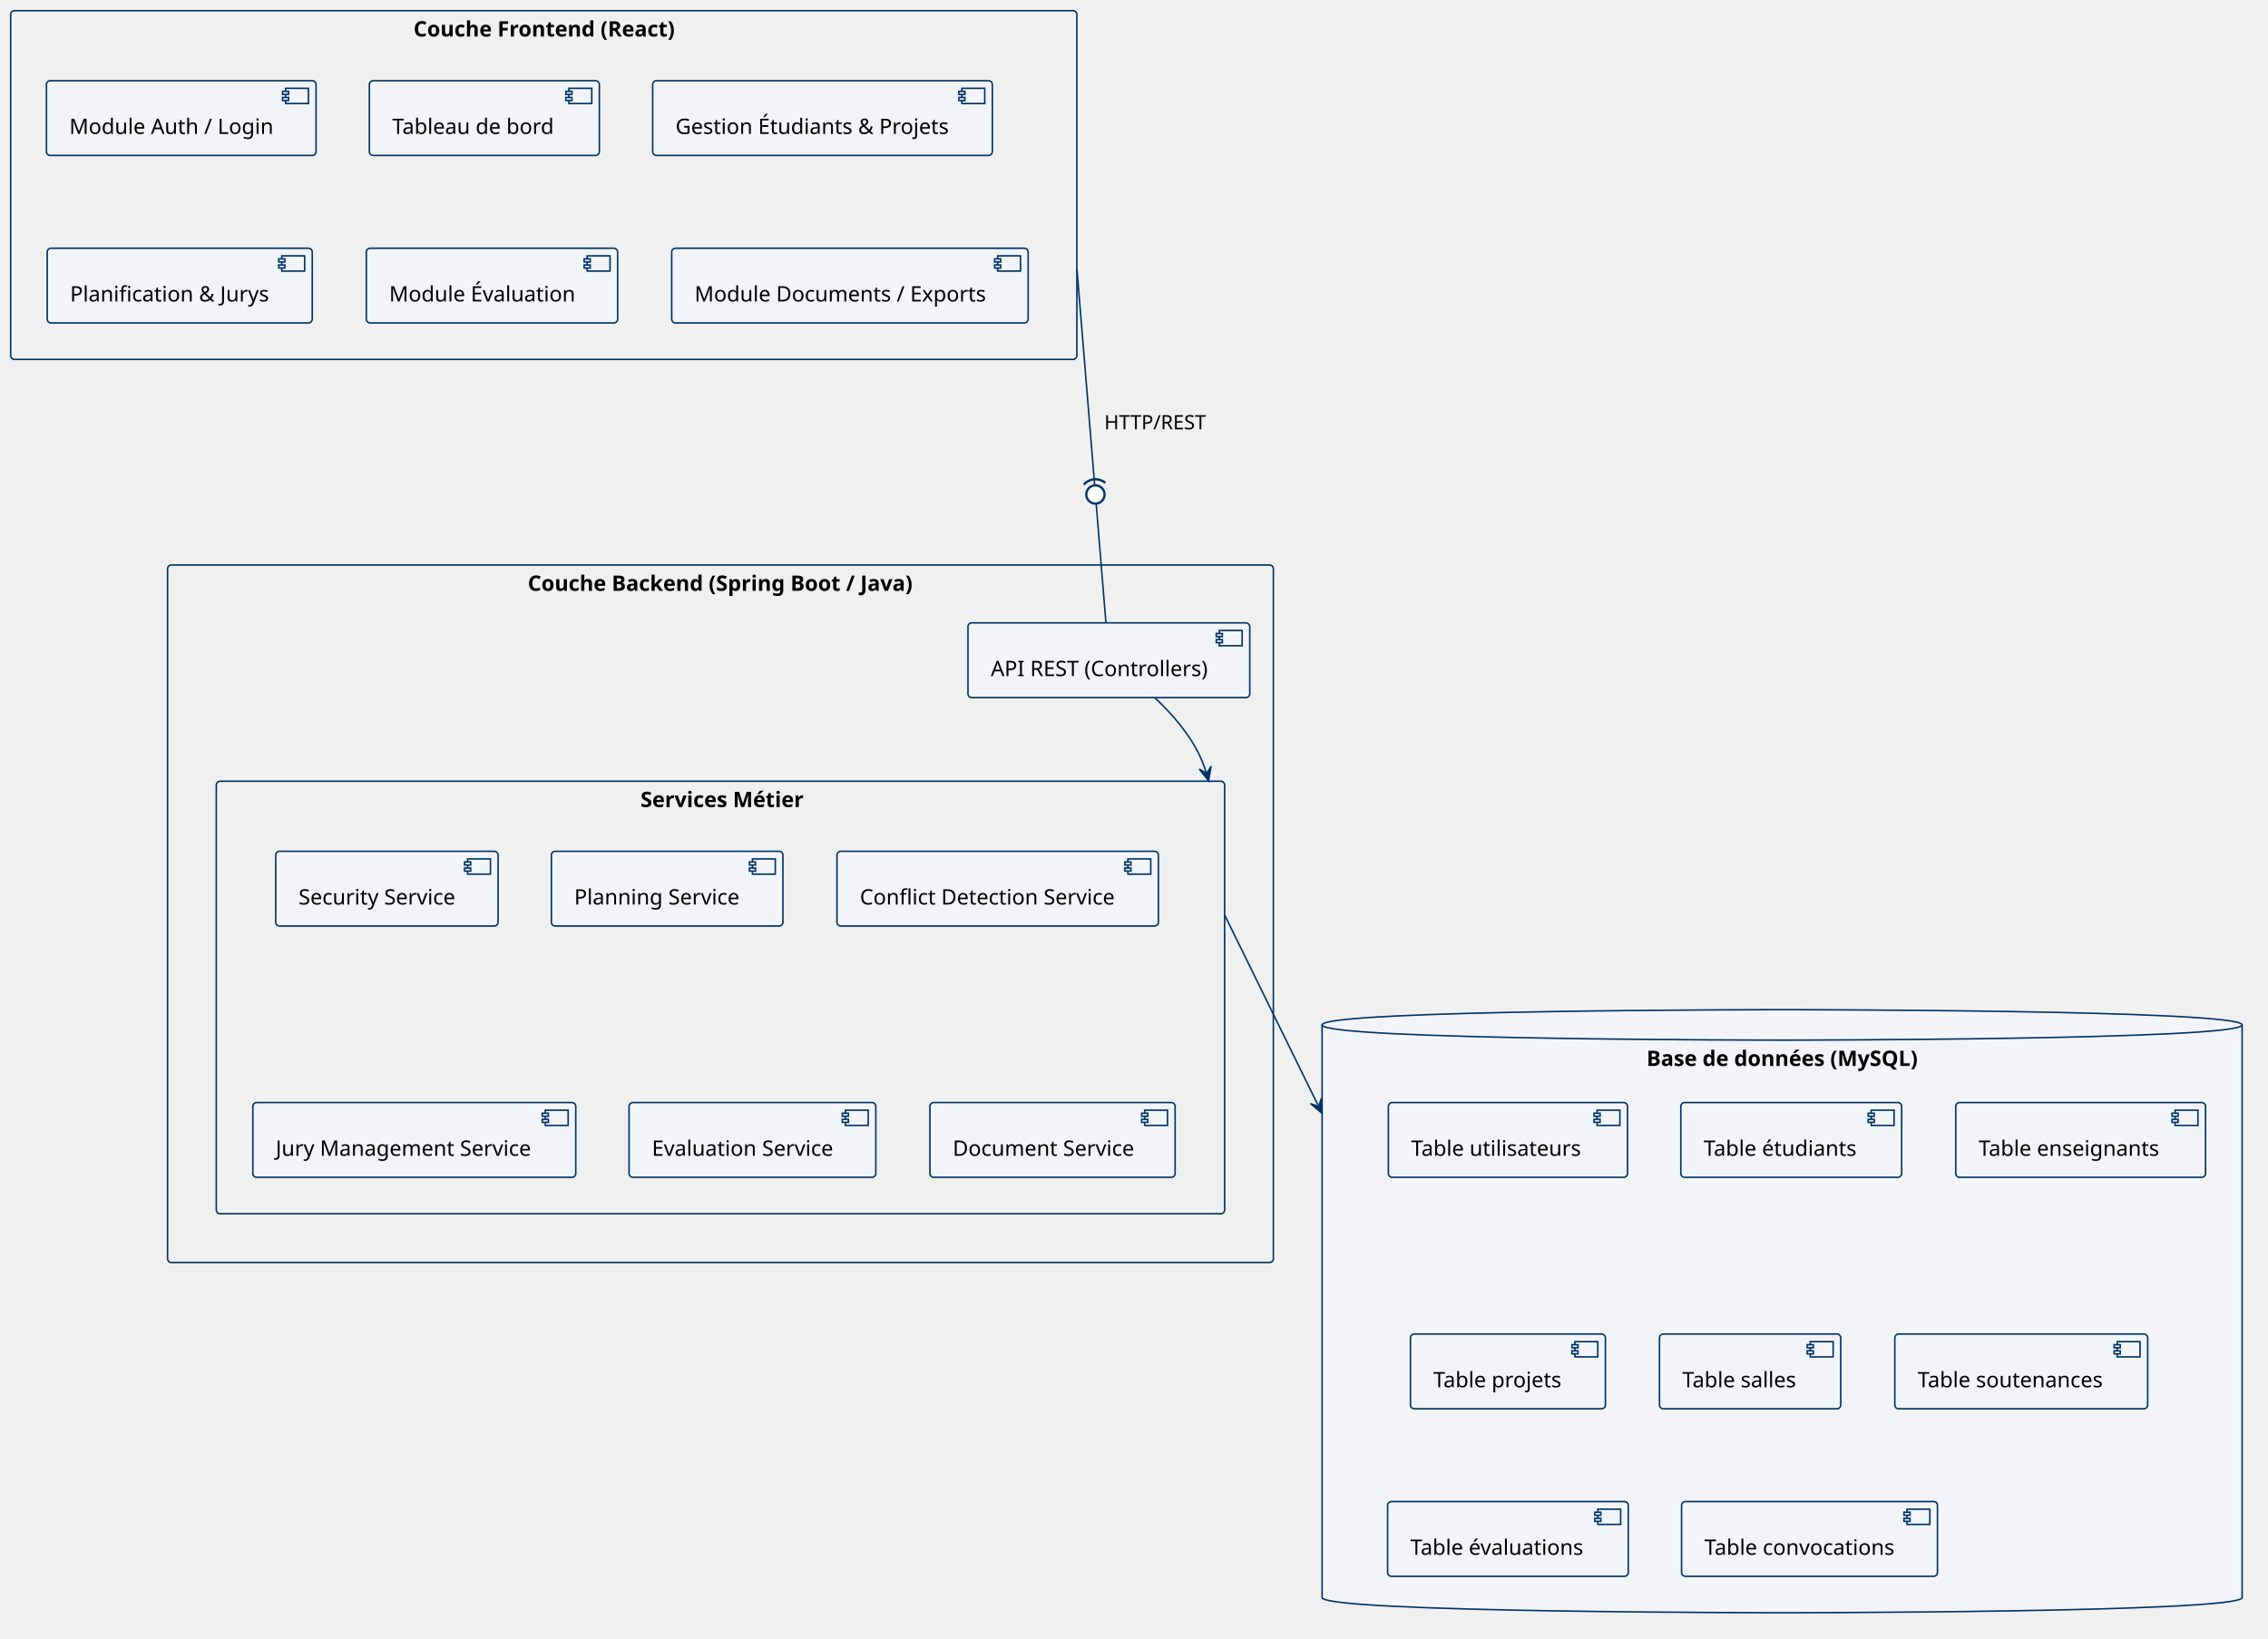
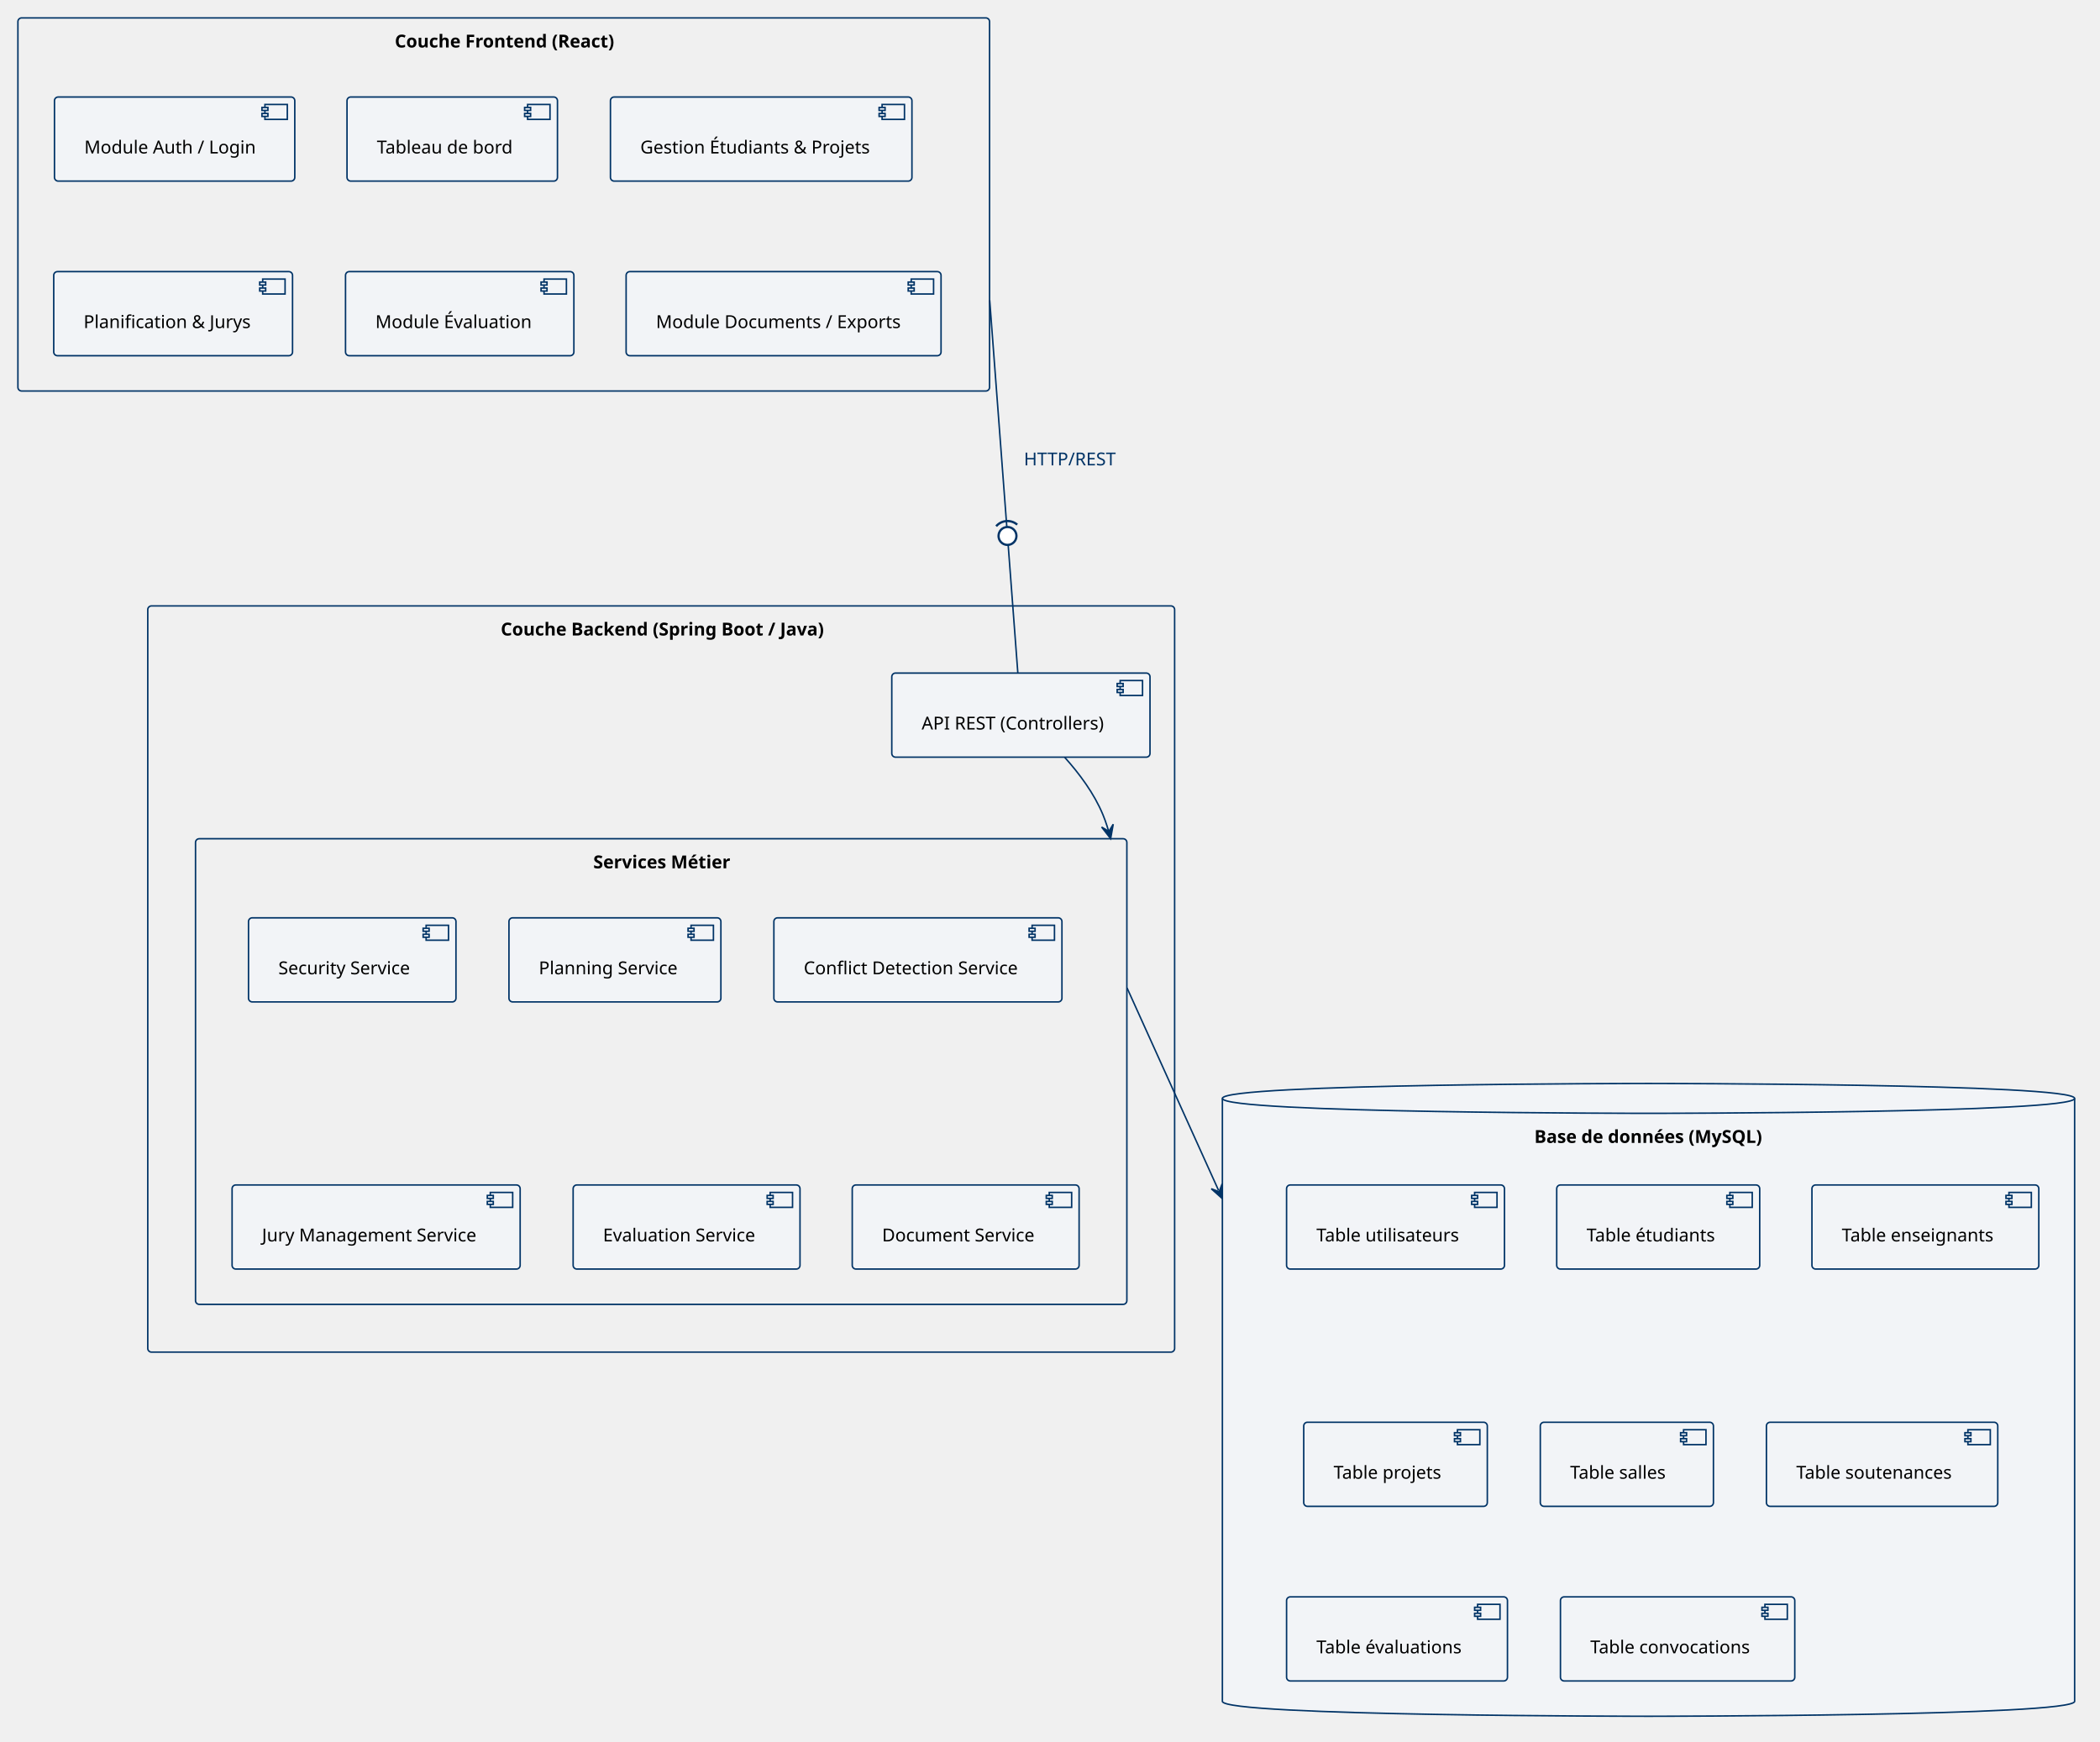
- <svg xmlns="http://www.w3.org/2000/svg" contentStyleType="text/css" height="1076px" preserveAspectRatio="none" style="width:1489px;height:1076px;background:#FFFFFF;" version="1.1" viewBox="0 0 1489 1076" width="1489px" zoomAndPan="magnify">
+ <svg xmlns="http://www.w3.org/2000/svg" contentStyleType="text/css" height="1167px" preserveAspectRatio="none" style="width:1407px;height:1167px;background:#FFFFFF;" version="1.1" viewBox="0 0 1407 1167" width="1407px" zoomAndPan="magnify">
  <defs />
  <g>
    <g id="cluster_Frontend">
-       <rect fill="none" height="229" rx="2.5" ry="2.5" style="stroke:#003366;stroke-width:1.0;" width="700" x="7" y="7" />
-       <text fill="#000000" font-family="sans-serif" font-size="14" font-weight="bold" lengthAdjust="spacing" textLength="171" x="271.5" y="23.966">Couche Frontend (React)</text>
+       <rect fill="none" height="250" rx="2.5" ry="2.5" style="stroke:#003366;stroke-width:1.0;" width="651" x="12" y="12" />
+       <text fill="#000000" font-family="sans-serif" font-size="12" font-weight="bold" lengthAdjust="spacing" textLength="146" x="264.5" y="31.828">Couche Frontend (React)</text>
    </g>
    <g id="cluster_Backend">
-       <rect fill="none" height="458" rx="2.5" ry="2.5" style="stroke:#003366;stroke-width:1.0;" width="726" x="110" y="371" />
-       <text fill="#000000" font-family="sans-serif" font-size="14" font-weight="bold" lengthAdjust="spacing" textLength="253" x="346.5" y="387.966">Couche Backend (Spring Boot / Java)</text>
+       <rect fill="none" height="500" rx="2.5" ry="2.5" style="stroke:#003366;stroke-width:1.0;" width="688" x="99" y="406" />
+       <text fill="#000000" font-family="sans-serif" font-size="12" font-weight="bold" lengthAdjust="spacing" textLength="215" x="335.5" y="425.828">Couche Backend (Spring Boot / Java)</text>
    </g>
    <g id="cluster_Services">
-       <rect fill="none" height="284" rx="2.5" ry="2.5" style="stroke:#003366;stroke-width:1.0;" width="662" x="142" y="513" />
-       <text fill="#000000" font-family="sans-serif" font-size="14" font-weight="bold" lengthAdjust="spacing" textLength="105" x="420.5" y="529.966">Services Métier</text>
+       <rect fill="none" height="312" rx="2.5" ry="2.5" style="stroke:#003366;stroke-width:1.0;" width="624" x="131" y="562" />
+       <text fill="#000000" font-family="sans-serif" font-size="12" font-weight="bold" lengthAdjust="spacing" textLength="91" x="397.5" y="581.828">Services Métier</text>
    </g>
    <g id="cluster_DB">
-       <path d="M868,673 C868,663 1170,663 1170,663 C1170,663 1472,663 1472,673 L1472,1049 C1472,1059 1170,1059 1170,1059 C1170,1059 868,1059 868,1049 L868,673 " fill="#F2F4F7" style="stroke:#003366;stroke-width:1.0;" />
-       <path d="M868,673 C868,683 1170,683 1170,683 C1170,683 1472,683 1472,673 " fill="none" style="stroke:#003366;stroke-width:1.0;" />
-       <text fill="#000000" font-family="sans-serif" font-size="14" font-weight="bold" lengthAdjust="spacing" textLength="178" x="1081" y="699.966">Base de données (MySQL)</text>
+       <path d="M819,736 C819,726 1104.5,726 1104.5,726 C1104.5,726 1390,726 1390,736 L1390,1140 C1390,1150 1104.5,1150 1104.5,1150 C1104.5,1150 819,1150 819,1140 L819,736 " fill="#F2F4F7" style="stroke:#003366;stroke-width:1.0;" />
+       <path d="M819,736 C819,746 1104.5,746 1104.5,746 C1104.5,746 1390,746 1390,736 " fill="none" style="stroke:#003366;stroke-width:1.0;" />
+       <text fill="#000000" font-family="sans-serif" font-size="12" font-weight="bold" lengthAdjust="spacing" textLength="153" x="1028" y="765.828">Base de données (MySQL)</text>
    </g>
    <g id="elem_F1">
-       <rect fill="#F2F4F7" height="49.068" rx="2.5" ry="2.5" style="stroke:#003366;stroke-width:1.0;" width="177" x="30.5" y="53" />
-       <rect fill="#F2F4F7" height="10" style="stroke:#003366;stroke-width:1.0;" width="15" x="187.5" y="58" />
-       <rect fill="#F2F4F7" height="2" style="stroke:#003366;stroke-width:1.0;" width="4" x="185.5" y="60" />
-       <rect fill="#F2F4F7" height="2" style="stroke:#003366;stroke-width:1.0;" width="4" x="185.5" y="64" />
-       <text fill="#000000" font-family="sans-serif" font-size="14" lengthAdjust="spacing" textLength="137" x="45.5" y="87.966">Module Auth / Login</text>
+       <rect fill="#F2F4F7" height="56.344" rx="2.5" ry="2.5" style="stroke:#003366;stroke-width:1.0;" width="161" x="36.5" y="65" />
+       <rect fill="#F2F4F7" height="10" style="stroke:#003366;stroke-width:1.0;" width="15" x="177.5" y="70" />
+       <rect fill="#F2F4F7" height="2" style="stroke:#003366;stroke-width:1.0;" width="4" x="175.5" y="72" />
+       <rect fill="#F2F4F7" height="2" style="stroke:#003366;stroke-width:1.0;" width="4" x="175.5" y="76" />
+       <text fill="#000000" font-family="sans-serif" font-size="12" lengthAdjust="spacing" textLength="111" x="56.5" y="102.828">Module Auth / Login</text>
    </g>
    <g id="elem_F2">
-       <rect fill="#F2F4F7" height="49.068" rx="2.5" ry="2.5" style="stroke:#003366;stroke-width:1.0;" width="151" x="242.5" y="53" />
-       <rect fill="#F2F4F7" height="10" style="stroke:#003366;stroke-width:1.0;" width="15" x="373.5" y="58" />
-       <rect fill="#F2F4F7" height="2" style="stroke:#003366;stroke-width:1.0;" width="4" x="371.5" y="60" />
-       <rect fill="#F2F4F7" height="2" style="stroke:#003366;stroke-width:1.0;" width="4" x="371.5" y="64" />
-       <text fill="#000000" font-family="sans-serif" font-size="14" lengthAdjust="spacing" textLength="111" x="257.5" y="87.966">Tableau de bord</text>
+       <rect fill="#F2F4F7" height="56.344" rx="2.5" ry="2.5" style="stroke:#003366;stroke-width:1.0;" width="141" x="232.5" y="65" />
+       <rect fill="#F2F4F7" height="10" style="stroke:#003366;stroke-width:1.0;" width="15" x="353.5" y="70" />
+       <rect fill="#F2F4F7" height="2" style="stroke:#003366;stroke-width:1.0;" width="4" x="351.5" y="72" />
+       <rect fill="#F2F4F7" height="2" style="stroke:#003366;stroke-width:1.0;" width="4" x="351.5" y="76" />
+       <text fill="#000000" font-family="sans-serif" font-size="12" lengthAdjust="spacing" textLength="91" x="252.5" y="102.828">Tableau de bord</text>
    </g>
    <g id="elem_F3">
-       <rect fill="#F2F4F7" height="49.068" rx="2.5" ry="2.5" style="stroke:#003366;stroke-width:1.0;" width="223" x="428.5" y="53" />
-       <rect fill="#F2F4F7" height="10" style="stroke:#003366;stroke-width:1.0;" width="15" x="631.5" y="58" />
-       <rect fill="#F2F4F7" height="2" style="stroke:#003366;stroke-width:1.0;" width="4" x="629.5" y="60" />
-       <rect fill="#F2F4F7" height="2" style="stroke:#003366;stroke-width:1.0;" width="4" x="629.5" y="64" />
-       <text fill="#000000" font-family="sans-serif" font-size="14" lengthAdjust="spacing" textLength="183" x="443.5" y="87.966">Gestion Étudiants &amp; Projets</text>
+       <rect fill="#F2F4F7" height="56.344" rx="2.5" ry="2.5" style="stroke:#003366;stroke-width:1.0;" width="202" x="409" y="65" />
+       <rect fill="#F2F4F7" height="10" style="stroke:#003366;stroke-width:1.0;" width="15" x="591" y="70" />
+       <rect fill="#F2F4F7" height="2" style="stroke:#003366;stroke-width:1.0;" width="4" x="589" y="72" />
+       <rect fill="#F2F4F7" height="2" style="stroke:#003366;stroke-width:1.0;" width="4" x="589" y="76" />
+       <text fill="#000000" font-family="sans-serif" font-size="12" lengthAdjust="spacing" textLength="152" x="429" y="102.828">Gestion Étudiants &amp; Projets</text>
    </g>
    <g id="elem_F4">
-       <rect fill="#F2F4F7" height="49.068" rx="2.5" ry="2.5" style="stroke:#003366;stroke-width:1.0;" width="174" x="31" y="163" />
-       <rect fill="#F2F4F7" height="10" style="stroke:#003366;stroke-width:1.0;" width="15" x="185" y="168" />
-       <rect fill="#F2F4F7" height="2" style="stroke:#003366;stroke-width:1.0;" width="4" x="183" y="170" />
-       <rect fill="#F2F4F7" height="2" style="stroke:#003366;stroke-width:1.0;" width="4" x="183" y="174" />
-       <text fill="#000000" font-family="sans-serif" font-size="14" lengthAdjust="spacing" textLength="134" x="46" y="197.966">Planification &amp; Jurys</text>
+       <rect fill="#F2F4F7" height="56.344" rx="2.5" ry="2.5" style="stroke:#003366;stroke-width:1.0;" width="160" x="36" y="182" />
+       <rect fill="#F2F4F7" height="10" style="stroke:#003366;stroke-width:1.0;" width="15" x="176" y="187" />
+       <rect fill="#F2F4F7" height="2" style="stroke:#003366;stroke-width:1.0;" width="4" x="174" y="189" />
+       <rect fill="#F2F4F7" height="2" style="stroke:#003366;stroke-width:1.0;" width="4" x="174" y="193" />
+       <text fill="#000000" font-family="sans-serif" font-size="12" lengthAdjust="spacing" textLength="110" x="56" y="219.828">Planification &amp; Jurys</text>
    </g>
    <g id="elem_F5">
-       <rect fill="#F2F4F7" height="49.068" rx="2.5" ry="2.5" style="stroke:#003366;stroke-width:1.0;" width="165" x="240.5" y="163" />
-       <rect fill="#F2F4F7" height="10" style="stroke:#003366;stroke-width:1.0;" width="15" x="385.5" y="168" />
-       <rect fill="#F2F4F7" height="2" style="stroke:#003366;stroke-width:1.0;" width="4" x="383.5" y="170" />
-       <rect fill="#F2F4F7" height="2" style="stroke:#003366;stroke-width:1.0;" width="4" x="383.5" y="174" />
-       <text fill="#000000" font-family="sans-serif" font-size="14" lengthAdjust="spacing" textLength="125" x="255.5" y="197.966">Module Évaluation</text>
+       <rect fill="#F2F4F7" height="56.344" rx="2.5" ry="2.5" style="stroke:#003366;stroke-width:1.0;" width="153" x="231.5" y="182" />
+       <rect fill="#F2F4F7" height="10" style="stroke:#003366;stroke-width:1.0;" width="15" x="364.5" y="187" />
+       <rect fill="#F2F4F7" height="2" style="stroke:#003366;stroke-width:1.0;" width="4" x="362.5" y="189" />
+       <rect fill="#F2F4F7" height="2" style="stroke:#003366;stroke-width:1.0;" width="4" x="362.5" y="193" />
+       <text fill="#000000" font-family="sans-serif" font-size="12" lengthAdjust="spacing" textLength="103" x="251.5" y="219.828">Module Évaluation</text>
    </g>
    <g id="elem_F6">
-       <rect fill="#F2F4F7" height="49.068" rx="2.5" ry="2.5" style="stroke:#003366;stroke-width:1.0;" width="234" x="441" y="163" />
-       <rect fill="#F2F4F7" height="10" style="stroke:#003366;stroke-width:1.0;" width="15" x="655" y="168" />
-       <rect fill="#F2F4F7" height="2" style="stroke:#003366;stroke-width:1.0;" width="4" x="653" y="170" />
-       <rect fill="#F2F4F7" height="2" style="stroke:#003366;stroke-width:1.0;" width="4" x="653" y="174" />
-       <text fill="#000000" font-family="sans-serif" font-size="14" lengthAdjust="spacing" textLength="194" x="456" y="197.966">Module Documents / Exports</text>
+       <rect fill="#F2F4F7" height="56.344" rx="2.5" ry="2.5" style="stroke:#003366;stroke-width:1.0;" width="211" x="419.5" y="182" />
+       <rect fill="#F2F4F7" height="10" style="stroke:#003366;stroke-width:1.0;" width="15" x="610.5" y="187" />
+       <rect fill="#F2F4F7" height="2" style="stroke:#003366;stroke-width:1.0;" width="4" x="608.5" y="189" />
+       <rect fill="#F2F4F7" height="2" style="stroke:#003366;stroke-width:1.0;" width="4" x="608.5" y="193" />
+       <text fill="#000000" font-family="sans-serif" font-size="12" lengthAdjust="spacing" textLength="161" x="439.5" y="219.828">Module Documents / Exports</text>
    </g>
    <g id="elem_B1">
-       <rect fill="#F2F4F7" height="49.068" rx="2.5" ry="2.5" style="stroke:#003366;stroke-width:1.0;" width="185" x="635.5" y="409" />
-       <rect fill="#F2F4F7" height="10" style="stroke:#003366;stroke-width:1.0;" width="15" x="800.5" y="414" />
-       <rect fill="#F2F4F7" height="2" style="stroke:#003366;stroke-width:1.0;" width="4" x="798.5" y="416" />
-       <rect fill="#F2F4F7" height="2" style="stroke:#003366;stroke-width:1.0;" width="4" x="798.5" y="420" />
-       <text fill="#000000" font-family="sans-serif" font-size="14" lengthAdjust="spacing" textLength="145" x="650.5" y="443.966">API REST (Controllers)</text>
+       <rect fill="#F2F4F7" height="56.344" rx="2.5" ry="2.5" style="stroke:#003366;stroke-width:1.0;" width="173" x="597.5" y="451" />
+       <rect fill="#F2F4F7" height="10" style="stroke:#003366;stroke-width:1.0;" width="15" x="750.5" y="456" />
+       <rect fill="#F2F4F7" height="2" style="stroke:#003366;stroke-width:1.0;" width="4" x="748.5" y="458" />
+       <rect fill="#F2F4F7" height="2" style="stroke:#003366;stroke-width:1.0;" width="4" x="748.5" y="462" />
+       <text fill="#000000" font-family="sans-serif" font-size="12" lengthAdjust="spacing" textLength="123" x="617.5" y="488.828">API REST (Controllers)</text>
    </g>
    <g id="elem_S1">
-       <rect fill="#F2F4F7" height="49.068" rx="2.5" ry="2.5" style="stroke:#003366;stroke-width:1.0;" width="146" x="181" y="559" />
-       <rect fill="#F2F4F7" height="10" style="stroke:#003366;stroke-width:1.0;" width="15" x="307" y="564" />
-       <rect fill="#F2F4F7" height="2" style="stroke:#003366;stroke-width:1.0;" width="4" x="305" y="566" />
-       <rect fill="#F2F4F7" height="2" style="stroke:#003366;stroke-width:1.0;" width="4" x="305" y="570" />
-       <text fill="#000000" font-family="sans-serif" font-size="14" lengthAdjust="spacing" textLength="106" x="196" y="593.966">Security Service</text>
+       <rect fill="#F2F4F7" height="56.344" rx="2.5" ry="2.5" style="stroke:#003366;stroke-width:1.0;" width="139" x="166.5" y="615" />
+       <rect fill="#F2F4F7" height="10" style="stroke:#003366;stroke-width:1.0;" width="15" x="285.5" y="620" />
+       <rect fill="#F2F4F7" height="2" style="stroke:#003366;stroke-width:1.0;" width="4" x="283.5" y="622" />
+       <rect fill="#F2F4F7" height="2" style="stroke:#003366;stroke-width:1.0;" width="4" x="283.5" y="626" />
+       <text fill="#000000" font-family="sans-serif" font-size="12" lengthAdjust="spacing" textLength="89" x="186.5" y="652.828">Security Service</text>
    </g>
    <g id="elem_S2">
-       <rect fill="#F2F4F7" height="49.068" rx="2.5" ry="2.5" style="stroke:#003366;stroke-width:1.0;" width="152" x="362" y="559" />
-       <rect fill="#F2F4F7" height="10" style="stroke:#003366;stroke-width:1.0;" width="15" x="494" y="564" />
-       <rect fill="#F2F4F7" height="2" style="stroke:#003366;stroke-width:1.0;" width="4" x="492" y="566" />
-       <rect fill="#F2F4F7" height="2" style="stroke:#003366;stroke-width:1.0;" width="4" x="492" y="570" />
-       <text fill="#000000" font-family="sans-serif" font-size="14" lengthAdjust="spacing" textLength="112" x="377" y="593.966">Planning Service</text>
+       <rect fill="#F2F4F7" height="56.344" rx="2.5" ry="2.5" style="stroke:#003366;stroke-width:1.0;" width="142" x="341" y="615" />
+       <rect fill="#F2F4F7" height="10" style="stroke:#003366;stroke-width:1.0;" width="15" x="463" y="620" />
+       <rect fill="#F2F4F7" height="2" style="stroke:#003366;stroke-width:1.0;" width="4" x="461" y="622" />
+       <rect fill="#F2F4F7" height="2" style="stroke:#003366;stroke-width:1.0;" width="4" x="461" y="626" />
+       <text fill="#000000" font-family="sans-serif" font-size="12" lengthAdjust="spacing" textLength="92" x="361" y="652.828">Planning Service</text>
    </g>
    <g id="elem_S3">
-       <rect fill="#F2F4F7" height="49.068" rx="2.5" ry="2.5" style="stroke:#003366;stroke-width:1.0;" width="211" x="549.5" y="559" />
-       <rect fill="#F2F4F7" height="10" style="stroke:#003366;stroke-width:1.0;" width="15" x="740.5" y="564" />
-       <rect fill="#F2F4F7" height="2" style="stroke:#003366;stroke-width:1.0;" width="4" x="738.5" y="566" />
-       <rect fill="#F2F4F7" height="2" style="stroke:#003366;stroke-width:1.0;" width="4" x="738.5" y="570" />
-       <text fill="#000000" font-family="sans-serif" font-size="14" lengthAdjust="spacing" textLength="171" x="564.5" y="593.966">Conflict Detection Service</text>
+       <rect fill="#F2F4F7" height="56.344" rx="2.5" ry="2.5" style="stroke:#003366;stroke-width:1.0;" width="193" x="518.5" y="615" />
+       <rect fill="#F2F4F7" height="10" style="stroke:#003366;stroke-width:1.0;" width="15" x="691.5" y="620" />
+       <rect fill="#F2F4F7" height="2" style="stroke:#003366;stroke-width:1.0;" width="4" x="689.5" y="622" />
+       <rect fill="#F2F4F7" height="2" style="stroke:#003366;stroke-width:1.0;" width="4" x="689.5" y="626" />
+       <text fill="#000000" font-family="sans-serif" font-size="12" lengthAdjust="spacing" textLength="143" x="538.5" y="652.828">Conflict Detection Service</text>
    </g>
    <g id="elem_S4">
-       <rect fill="#F2F4F7" height="49.068" rx="2.5" ry="2.5" style="stroke:#003366;stroke-width:1.0;" width="212" x="166" y="724" />
-       <rect fill="#F2F4F7" height="10" style="stroke:#003366;stroke-width:1.0;" width="15" x="358" y="729" />
-       <rect fill="#F2F4F7" height="2" style="stroke:#003366;stroke-width:1.0;" width="4" x="356" y="731" />
-       <rect fill="#F2F4F7" height="2" style="stroke:#003366;stroke-width:1.0;" width="4" x="356" y="735" />
-       <text fill="#000000" font-family="sans-serif" font-size="14" lengthAdjust="spacing" textLength="172" x="181" y="758.966">Jury Management Service</text>
+       <rect fill="#F2F4F7" height="56.344" rx="2.5" ry="2.5" style="stroke:#003366;stroke-width:1.0;" width="193" x="155.5" y="794" />
+       <rect fill="#F2F4F7" height="10" style="stroke:#003366;stroke-width:1.0;" width="15" x="328.5" y="799" />
+       <rect fill="#F2F4F7" height="2" style="stroke:#003366;stroke-width:1.0;" width="4" x="326.5" y="801" />
+       <rect fill="#F2F4F7" height="2" style="stroke:#003366;stroke-width:1.0;" width="4" x="326.5" y="805" />
+       <text fill="#000000" font-family="sans-serif" font-size="12" lengthAdjust="spacing" textLength="143" x="175.5" y="831.828">Jury Management Service</text>
    </g>
    <g id="elem_S5">
-       <rect fill="#F2F4F7" height="49.068" rx="2.5" ry="2.5" style="stroke:#003366;stroke-width:1.0;" width="162" x="413" y="724" />
-       <rect fill="#F2F4F7" height="10" style="stroke:#003366;stroke-width:1.0;" width="15" x="555" y="729" />
-       <rect fill="#F2F4F7" height="2" style="stroke:#003366;stroke-width:1.0;" width="4" x="553" y="731" />
-       <rect fill="#F2F4F7" height="2" style="stroke:#003366;stroke-width:1.0;" width="4" x="553" y="735" />
-       <text fill="#000000" font-family="sans-serif" font-size="14" lengthAdjust="spacing" textLength="122" x="428" y="758.966">Evaluation Service</text>
+       <rect fill="#F2F4F7" height="56.344" rx="2.5" ry="2.5" style="stroke:#003366;stroke-width:1.0;" width="152" x="384" y="794" />
+       <rect fill="#F2F4F7" height="10" style="stroke:#003366;stroke-width:1.0;" width="15" x="516" y="799" />
+       <rect fill="#F2F4F7" height="2" style="stroke:#003366;stroke-width:1.0;" width="4" x="514" y="801" />
+       <rect fill="#F2F4F7" height="2" style="stroke:#003366;stroke-width:1.0;" width="4" x="514" y="805" />
+       <text fill="#000000" font-family="sans-serif" font-size="12" lengthAdjust="spacing" textLength="102" x="404" y="831.828">Evaluation Service</text>
    </g>
    <g id="elem_S6">
-       <rect fill="#F2F4F7" height="49.068" rx="2.5" ry="2.5" style="stroke:#003366;stroke-width:1.0;" width="161" x="610.5" y="724" />
-       <rect fill="#F2F4F7" height="10" style="stroke:#003366;stroke-width:1.0;" width="15" x="751.5" y="729" />
-       <rect fill="#F2F4F7" height="2" style="stroke:#003366;stroke-width:1.0;" width="4" x="749.5" y="731" />
-       <rect fill="#F2F4F7" height="2" style="stroke:#003366;stroke-width:1.0;" width="4" x="749.5" y="735" />
-       <text fill="#000000" font-family="sans-serif" font-size="14" lengthAdjust="spacing" textLength="121" x="625.5" y="758.966">Document Service</text>
+       <rect fill="#F2F4F7" height="56.344" rx="2.5" ry="2.5" style="stroke:#003366;stroke-width:1.0;" width="152" x="571" y="794" />
+       <rect fill="#F2F4F7" height="10" style="stroke:#003366;stroke-width:1.0;" width="15" x="703" y="799" />
+       <rect fill="#F2F4F7" height="2" style="stroke:#003366;stroke-width:1.0;" width="4" x="701" y="801" />
+       <rect fill="#F2F4F7" height="2" style="stroke:#003366;stroke-width:1.0;" width="4" x="701" y="805" />
+       <text fill="#000000" font-family="sans-serif" font-size="12" lengthAdjust="spacing" textLength="102" x="591" y="831.828">Document Service</text>
    </g>
    <g id="elem_T1">
-       <rect fill="#F2F4F7" height="49.068" rx="2.5" ry="2.5" style="stroke:#003366;stroke-width:1.0;" width="157" x="911.5" y="724" />
-       <rect fill="#F2F4F7" height="10" style="stroke:#003366;stroke-width:1.0;" width="15" x="1048.5" y="729" />
-       <rect fill="#F2F4F7" height="2" style="stroke:#003366;stroke-width:1.0;" width="4" x="1046.5" y="731" />
-       <rect fill="#F2F4F7" height="2" style="stroke:#003366;stroke-width:1.0;" width="4" x="1046.5" y="735" />
-       <text fill="#000000" font-family="sans-serif" font-size="14" lengthAdjust="spacing" textLength="117" x="926.5" y="758.966">Table utilisateurs</text>
+       <rect fill="#F2F4F7" height="56.344" rx="2.5" ry="2.5" style="stroke:#003366;stroke-width:1.0;" width="146" x="862" y="794" />
+       <rect fill="#F2F4F7" height="10" style="stroke:#003366;stroke-width:1.0;" width="15" x="988" y="799" />
+       <rect fill="#F2F4F7" height="2" style="stroke:#003366;stroke-width:1.0;" width="4" x="986" y="801" />
+       <rect fill="#F2F4F7" height="2" style="stroke:#003366;stroke-width:1.0;" width="4" x="986" y="805" />
+       <text fill="#000000" font-family="sans-serif" font-size="12" lengthAdjust="spacing" textLength="96" x="882" y="831.828">Table utilisateurs</text>
    </g>
    <g id="elem_T2">
-       <rect fill="#F2F4F7" height="49.068" rx="2.5" ry="2.5" style="stroke:#003366;stroke-width:1.0;" width="145" x="1103.5" y="724" />
-       <rect fill="#F2F4F7" height="10" style="stroke:#003366;stroke-width:1.0;" width="15" x="1228.5" y="729" />
-       <rect fill="#F2F4F7" height="2" style="stroke:#003366;stroke-width:1.0;" width="4" x="1226.5" y="731" />
-       <rect fill="#F2F4F7" height="2" style="stroke:#003366;stroke-width:1.0;" width="4" x="1226.5" y="735" />
-       <text fill="#000000" font-family="sans-serif" font-size="14" lengthAdjust="spacing" textLength="105" x="1118.5" y="758.966">Table étudiants</text>
+       <rect fill="#F2F4F7" height="56.344" rx="2.5" ry="2.5" style="stroke:#003366;stroke-width:1.0;" width="136" x="1043" y="794" />
+       <rect fill="#F2F4F7" height="10" style="stroke:#003366;stroke-width:1.0;" width="15" x="1159" y="799" />
+       <rect fill="#F2F4F7" height="2" style="stroke:#003366;stroke-width:1.0;" width="4" x="1157" y="801" />
+       <rect fill="#F2F4F7" height="2" style="stroke:#003366;stroke-width:1.0;" width="4" x="1157" y="805" />
+       <text fill="#000000" font-family="sans-serif" font-size="12" lengthAdjust="spacing" textLength="86" x="1063" y="831.828">Table étudiants</text>
    </g>
    <g id="elem_T3">
-       <rect fill="#F2F4F7" height="49.068" rx="2.5" ry="2.5" style="stroke:#003366;stroke-width:1.0;" width="164" x="1284" y="724" />
-       <rect fill="#F2F4F7" height="10" style="stroke:#003366;stroke-width:1.0;" width="15" x="1428" y="729" />
-       <rect fill="#F2F4F7" height="2" style="stroke:#003366;stroke-width:1.0;" width="4" x="1426" y="731" />
-       <rect fill="#F2F4F7" height="2" style="stroke:#003366;stroke-width:1.0;" width="4" x="1426" y="735" />
-       <text fill="#000000" font-family="sans-serif" font-size="14" lengthAdjust="spacing" textLength="124" x="1299" y="758.966">Table enseignants</text>
+       <rect fill="#F2F4F7" height="56.344" rx="2.5" ry="2.5" style="stroke:#003366;stroke-width:1.0;" width="152" x="1214" y="794" />
+       <rect fill="#F2F4F7" height="10" style="stroke:#003366;stroke-width:1.0;" width="15" x="1346" y="799" />
+       <rect fill="#F2F4F7" height="2" style="stroke:#003366;stroke-width:1.0;" width="4" x="1344" y="801" />
+       <rect fill="#F2F4F7" height="2" style="stroke:#003366;stroke-width:1.0;" width="4" x="1344" y="805" />
+       <text fill="#000000" font-family="sans-serif" font-size="12" lengthAdjust="spacing" textLength="102" x="1234" y="831.828">Table enseignants</text>
    </g>
    <g id="elem_T4">
-       <rect fill="#F2F4F7" height="49.068" rx="2.5" ry="2.5" style="stroke:#003366;stroke-width:1.0;" width="128" x="926" y="876" />
-       <rect fill="#F2F4F7" height="10" style="stroke:#003366;stroke-width:1.0;" width="15" x="1034" y="881" />
-       <rect fill="#F2F4F7" height="2" style="stroke:#003366;stroke-width:1.0;" width="4" x="1032" y="883" />
-       <rect fill="#F2F4F7" height="2" style="stroke:#003366;stroke-width:1.0;" width="4" x="1032" y="887" />
-       <text fill="#000000" font-family="sans-serif" font-size="14" lengthAdjust="spacing" textLength="88" x="941" y="910.966">Table projets</text>
+       <rect fill="#F2F4F7" height="56.344" rx="2.5" ry="2.5" style="stroke:#003366;stroke-width:1.0;" width="123" x="873.5" y="953" />
+       <rect fill="#F2F4F7" height="10" style="stroke:#003366;stroke-width:1.0;" width="15" x="976.5" y="958" />
+       <rect fill="#F2F4F7" height="2" style="stroke:#003366;stroke-width:1.0;" width="4" x="974.5" y="960" />
+       <rect fill="#F2F4F7" height="2" style="stroke:#003366;stroke-width:1.0;" width="4" x="974.5" y="964" />
+       <text fill="#000000" font-family="sans-serif" font-size="12" lengthAdjust="spacing" textLength="73" x="893.5" y="990.828">Table projets</text>
    </g>
    <g id="elem_T5">
-       <rect fill="#F2F4F7" height="49.068" rx="2.5" ry="2.5" style="stroke:#003366;stroke-width:1.0;" width="119" x="1089.5" y="876" />
-       <rect fill="#F2F4F7" height="10" style="stroke:#003366;stroke-width:1.0;" width="15" x="1188.5" y="881" />
-       <rect fill="#F2F4F7" height="2" style="stroke:#003366;stroke-width:1.0;" width="4" x="1186.5" y="883" />
-       <rect fill="#F2F4F7" height="2" style="stroke:#003366;stroke-width:1.0;" width="4" x="1186.5" y="887" />
-       <text fill="#000000" font-family="sans-serif" font-size="14" lengthAdjust="spacing" textLength="79" x="1104.5" y="910.966">Table salles</text>
+       <rect fill="#F2F4F7" height="56.344" rx="2.5" ry="2.5" style="stroke:#003366;stroke-width:1.0;" width="116" x="1032" y="953" />
+       <rect fill="#F2F4F7" height="10" style="stroke:#003366;stroke-width:1.0;" width="15" x="1128" y="958" />
+       <rect fill="#F2F4F7" height="2" style="stroke:#003366;stroke-width:1.0;" width="4" x="1126" y="960" />
+       <rect fill="#F2F4F7" height="2" style="stroke:#003366;stroke-width:1.0;" width="4" x="1126" y="964" />
+       <text fill="#000000" font-family="sans-serif" font-size="12" lengthAdjust="spacing" textLength="66" x="1052" y="990.828">Table salles</text>
    </g>
    <g id="elem_T6">
-       <rect fill="#F2F4F7" height="49.068" rx="2.5" ry="2.5" style="stroke:#003366;stroke-width:1.0;" width="166" x="1244" y="876" />
-       <rect fill="#F2F4F7" height="10" style="stroke:#003366;stroke-width:1.0;" width="15" x="1390" y="881" />
-       <rect fill="#F2F4F7" height="2" style="stroke:#003366;stroke-width:1.0;" width="4" x="1388" y="883" />
-       <rect fill="#F2F4F7" height="2" style="stroke:#003366;stroke-width:1.0;" width="4" x="1388" y="887" />
-       <text fill="#000000" font-family="sans-serif" font-size="14" lengthAdjust="spacing" textLength="126" x="1259" y="910.966">Table soutenances</text>
+       <rect fill="#F2F4F7" height="56.344" rx="2.5" ry="2.5" style="stroke:#003366;stroke-width:1.0;" width="155" x="1183.5" y="953" />
+       <rect fill="#F2F4F7" height="10" style="stroke:#003366;stroke-width:1.0;" width="15" x="1318.5" y="958" />
+       <rect fill="#F2F4F7" height="2" style="stroke:#003366;stroke-width:1.0;" width="4" x="1316.5" y="960" />
+       <rect fill="#F2F4F7" height="2" style="stroke:#003366;stroke-width:1.0;" width="4" x="1316.5" y="964" />
+       <text fill="#000000" font-family="sans-serif" font-size="12" lengthAdjust="spacing" textLength="105" x="1203.5" y="990.828">Table soutenances</text>
    </g>
    <g id="elem_T7">
-       <rect fill="#F2F4F7" height="49.068" rx="2.5" ry="2.5" style="stroke:#003366;stroke-width:1.0;" width="158" x="911" y="986" />
-       <rect fill="#F2F4F7" height="10" style="stroke:#003366;stroke-width:1.0;" width="15" x="1049" y="991" />
-       <rect fill="#F2F4F7" height="2" style="stroke:#003366;stroke-width:1.0;" width="4" x="1047" y="993" />
-       <rect fill="#F2F4F7" height="2" style="stroke:#003366;stroke-width:1.0;" width="4" x="1047" y="997" />
-       <text fill="#000000" font-family="sans-serif" font-size="14" lengthAdjust="spacing" textLength="118" x="926" y="1020.966">Table évaluations</text>
+       <rect fill="#F2F4F7" height="56.344" rx="2.5" ry="2.5" style="stroke:#003366;stroke-width:1.0;" width="148" x="862" y="1070" />
+       <rect fill="#F2F4F7" height="10" style="stroke:#003366;stroke-width:1.0;" width="15" x="990" y="1075" />
+       <rect fill="#F2F4F7" height="2" style="stroke:#003366;stroke-width:1.0;" width="4" x="988" y="1077" />
+       <rect fill="#F2F4F7" height="2" style="stroke:#003366;stroke-width:1.0;" width="4" x="988" y="1081" />
+       <text fill="#000000" font-family="sans-serif" font-size="12" lengthAdjust="spacing" textLength="98" x="882" y="1107.828">Table évaluations</text>
    </g>
    <g id="elem_T8">
-       <rect fill="#F2F4F7" height="49.068" rx="2.5" ry="2.5" style="stroke:#003366;stroke-width:1.0;" width="168" x="1104" y="986" />
-       <rect fill="#F2F4F7" height="10" style="stroke:#003366;stroke-width:1.0;" width="15" x="1252" y="991" />
-       <rect fill="#F2F4F7" height="2" style="stroke:#003366;stroke-width:1.0;" width="4" x="1250" y="993" />
-       <rect fill="#F2F4F7" height="2" style="stroke:#003366;stroke-width:1.0;" width="4" x="1250" y="997" />
-       <text fill="#000000" font-family="sans-serif" font-size="14" lengthAdjust="spacing" textLength="128" x="1119" y="1020.966">Table convocations</text>
+       <rect fill="#F2F4F7" height="56.344" rx="2.5" ry="2.5" style="stroke:#003366;stroke-width:1.0;" width="157" x="1045.5" y="1070" />
+       <rect fill="#F2F4F7" height="10" style="stroke:#003366;stroke-width:1.0;" width="15" x="1182.5" y="1075" />
+       <rect fill="#F2F4F7" height="2" style="stroke:#003366;stroke-width:1.0;" width="4" x="1180.5" y="1077" />
+       <rect fill="#F2F4F7" height="2" style="stroke:#003366;stroke-width:1.0;" width="4" x="1180.5" y="1081" />
+       <text fill="#000000" font-family="sans-serif" font-size="12" lengthAdjust="spacing" textLength="107" x="1065.5" y="1107.828">Table convocations</text>
    </g>
    <g id="link_Frontend_B1">
-       <path d="M707.041,176.66 C707.384,180.841 707.732,185.096 708.086,189.412 C708.793,198.043 709.52,206.92 710.259,215.941 C716.17,288.11 722.84,369.525 726.06,408.8 " fill="none" id="Frontend-B1" style="stroke:#003366;stroke-width:1.0;" />
-       <text fill="#000000" font-family="sans-serif" font-size="13" lengthAdjust="spacing" textLength="66" x="725" y="281.897">HTTP/REST</text>
-       <path d="M725.639,317.081 A10,10 0 0 0 711.544 318.236" fill="none" style="stroke:#003366;stroke-width:1.5;" />
-       <ellipse cx="719.169" cy="324.706" fill="#FFFFFF" rx="6" ry="6" style="stroke:#003366;stroke-width:1.5;" />
+       <path d="M663.093,201.147 C663.136,201.711 663.179,202.277 663.221,202.844 C663.307,203.978 663.393,205.117 663.48,206.26 C663.652,208.547 663.826,210.852 664.001,213.174 C664.703,222.461 665.424,232.015 666.158,241.729 C672.025,319.44 678.665,407.385 681.94,450.79 " fill="none" id="Frontend-B1" style="stroke:#003366;stroke-width:1.0;" />
+       <text fill="#003366" font-family="sans-serif" font-size="12" lengthAdjust="spacing" textLength="62" x="686" y="311.828">HTTP/REST</text>
+       <path d="M681.54,351.541 A10,10 0 0 0 667.438 352.606" fill="none" style="stroke:#003366;stroke-width:1.5;" />
+       <ellipse cx="675.021" cy="359.124" fill="#FFFFFF" rx="6" ry="6" style="stroke:#003366;stroke-width:1.5;" />
    </g>
    <g id="link_B1_Services">
-       <path d="M758.2,458.2 C769.51,468.8 781.24,482.23 788,497 C789.923,501.202 791.497,505.641 792.779,510.197 C792.939,510.766 793.095,511.337 793.246,511.91 C793.322,512.197 791.91,506.67 791.984,506.957 " fill="none" id="B1-to-Services" style="stroke:#003366;stroke-width:1.0;" />
-       <polygon fill="#003366" points="793.47,512.771,795.116,503.06,792.231,507.926,787.365,505.041,793.47,512.771" style="stroke:#003366;stroke-width:1.0;" />
+       <path d="M713.21,507.31 C723.13,518.32 733.17,531.78 739,546 C740.966,550.798 742.574,555.841 743.88,561 C743.962,561.322 742.613,555.818 742.692,556.141 " fill="none" id="B1-to-Services" style="stroke:#003366;stroke-width:1.0;" />
+       <polygon fill="#003366" points="744.122,561.969,745.862,552.275,742.93,557.113,738.092,554.181,744.122,561.969" style="stroke:#003366;stroke-width:1.0;" />
    </g>
    <g id="link_Services_DB">
-       <path d="M804.115,601.035 C805.65,604.162 807.362,607.651 809.216,611.429 C816.634,626.543 826.325,646.288 836.015,666.031 C845.705,685.774 855.394,705.515 862.806,720.62 C864.659,724.396 863.727,722.496 865.26,725.62 " fill="none" id="Services-to-DB" style="stroke:#003366;stroke-width:1.0;" />
-       <polygon fill="#003366" points="867.903,731.006,867.529,721.165,865.701,726.518,860.348,724.689,867.903,731.006" style="stroke:#003366;stroke-width:1.0;" />
+       <path d="M755.115,661.953 C756.65,665.348 758.362,669.136 760.216,673.239 C767.634,689.65 777.325,711.092 787.015,732.531 C796.705,753.971 806.394,775.408 813.806,791.81 C815.659,795.911 814.899,794.229 816.433,797.622 " fill="none" id="Services-to-DB" style="stroke:#003366;stroke-width:1.0;" />
+       <polygon fill="#003366" points="818.903,803.089,818.842,793.241,816.844,798.533,811.552,796.535,818.903,803.089" style="stroke:#003366;stroke-width:1.0;" />
    </g>
  </g>
</svg>
